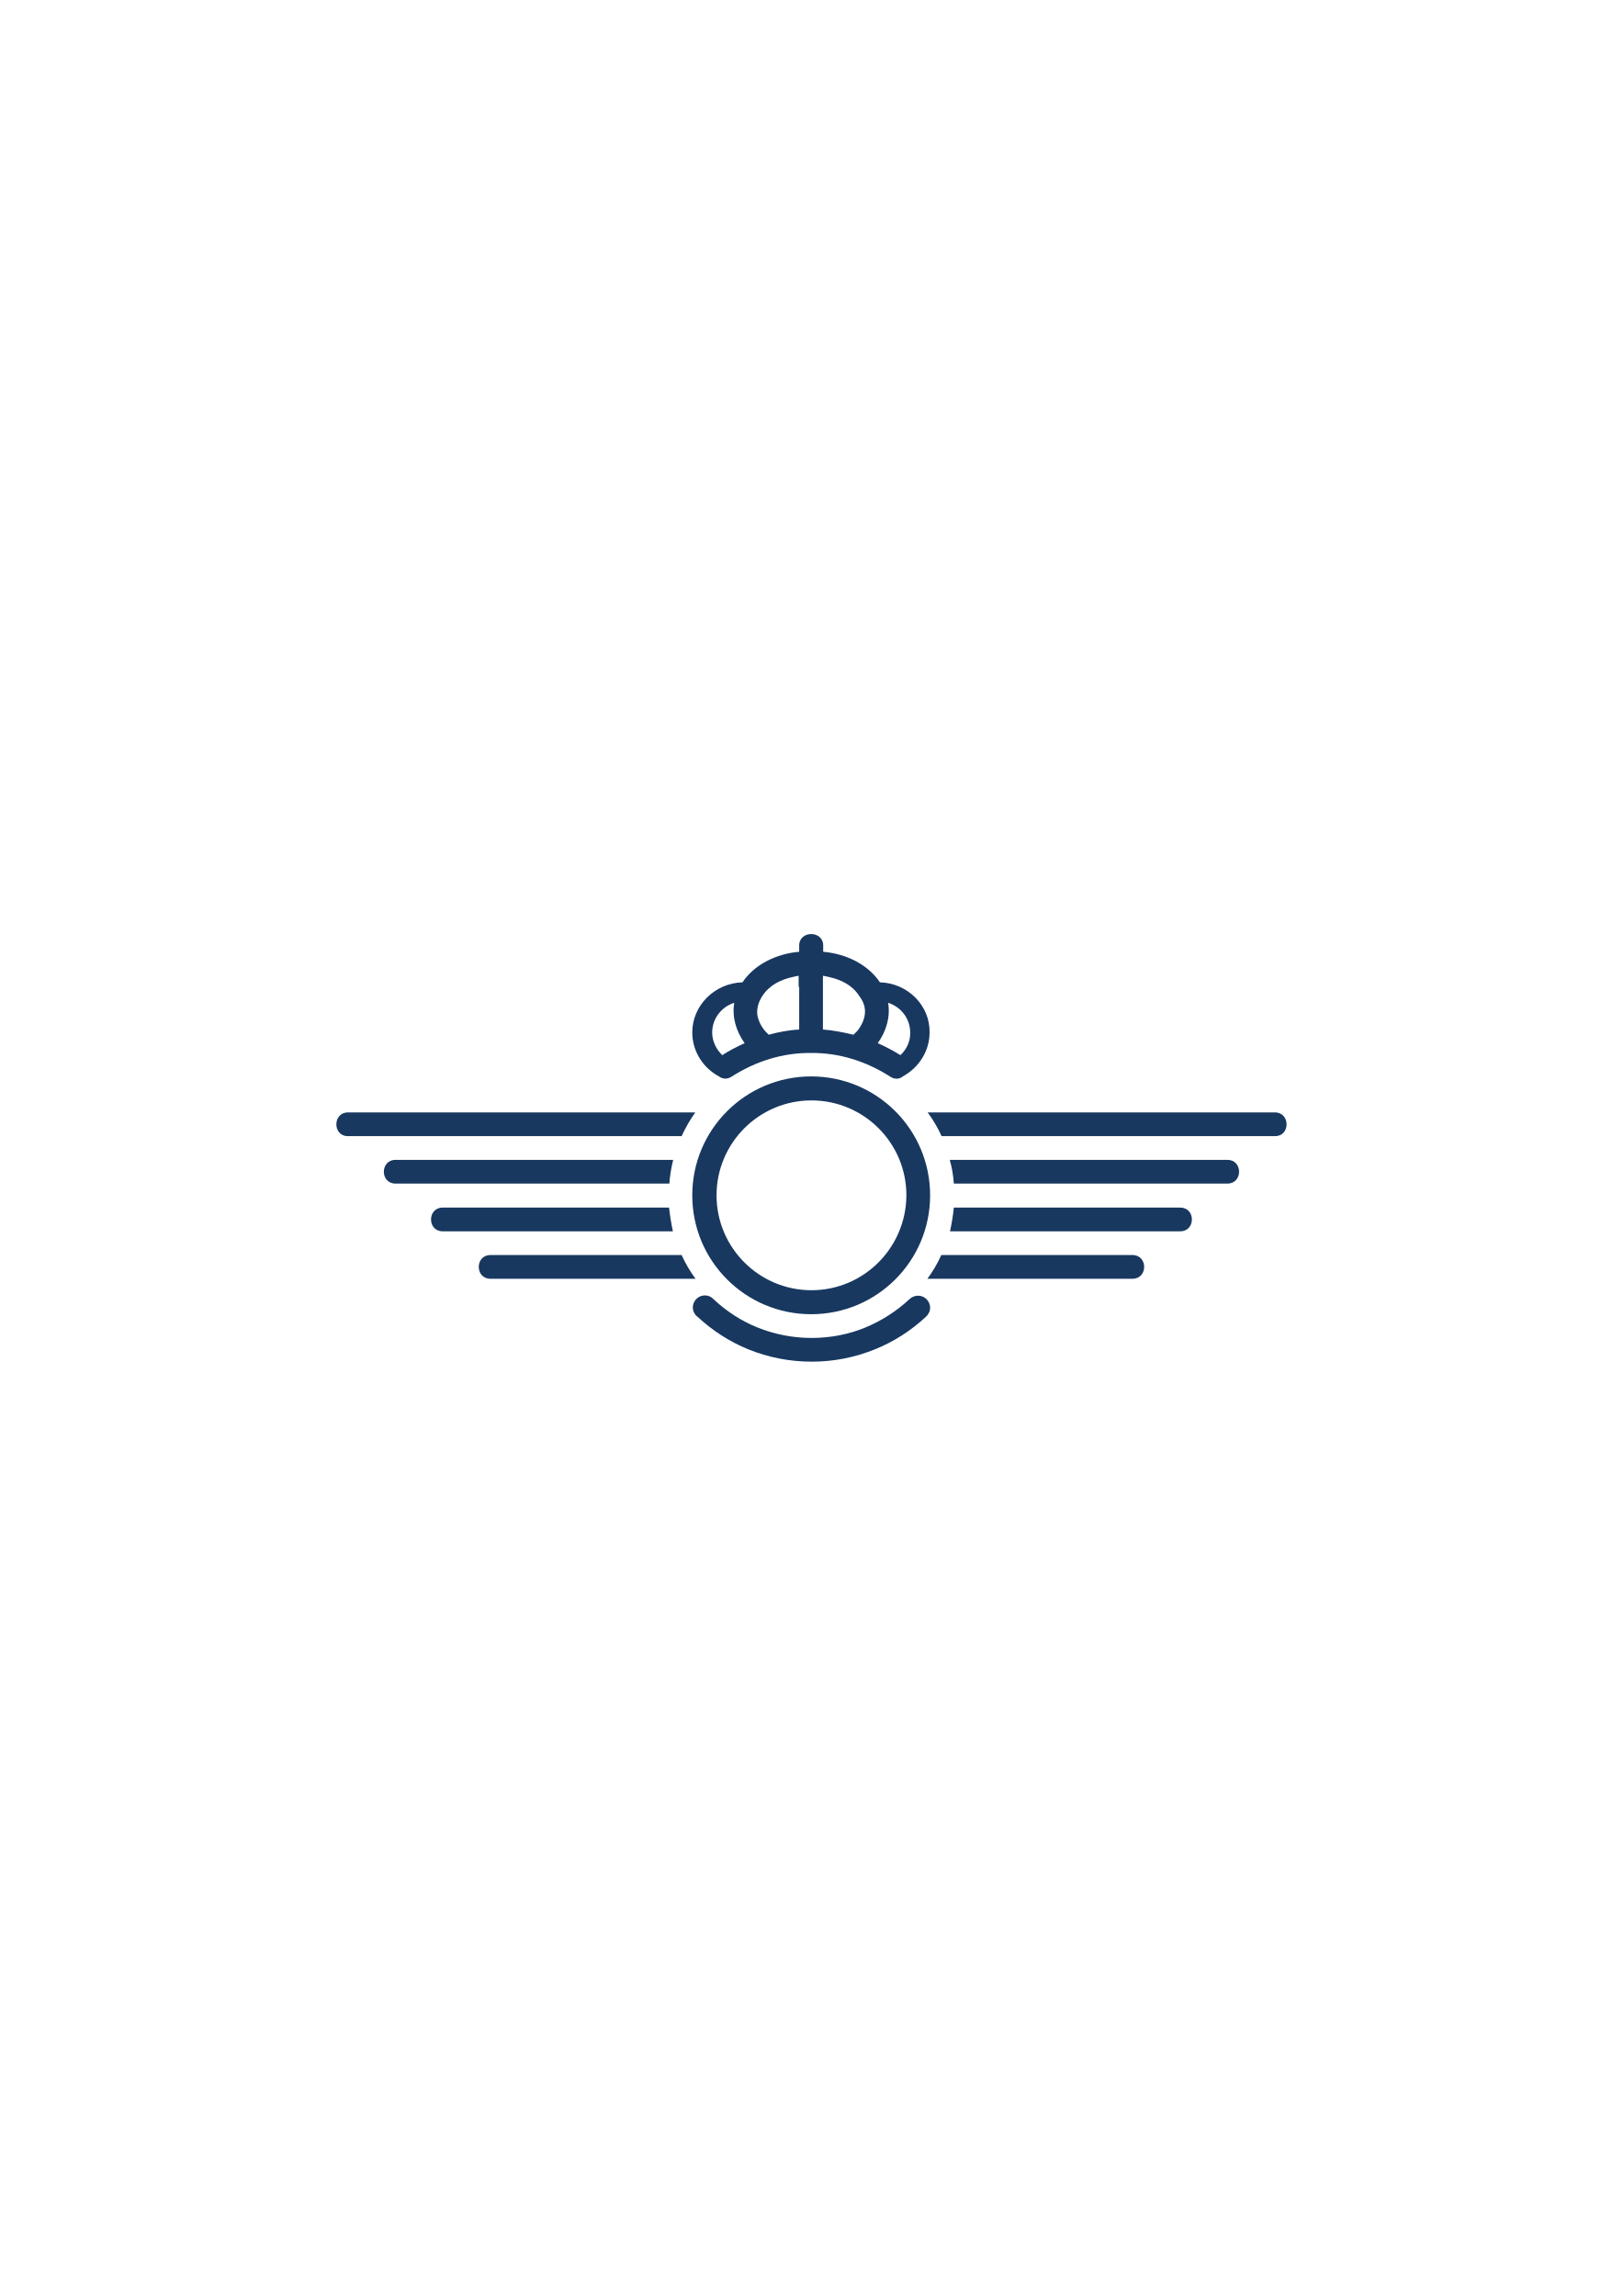
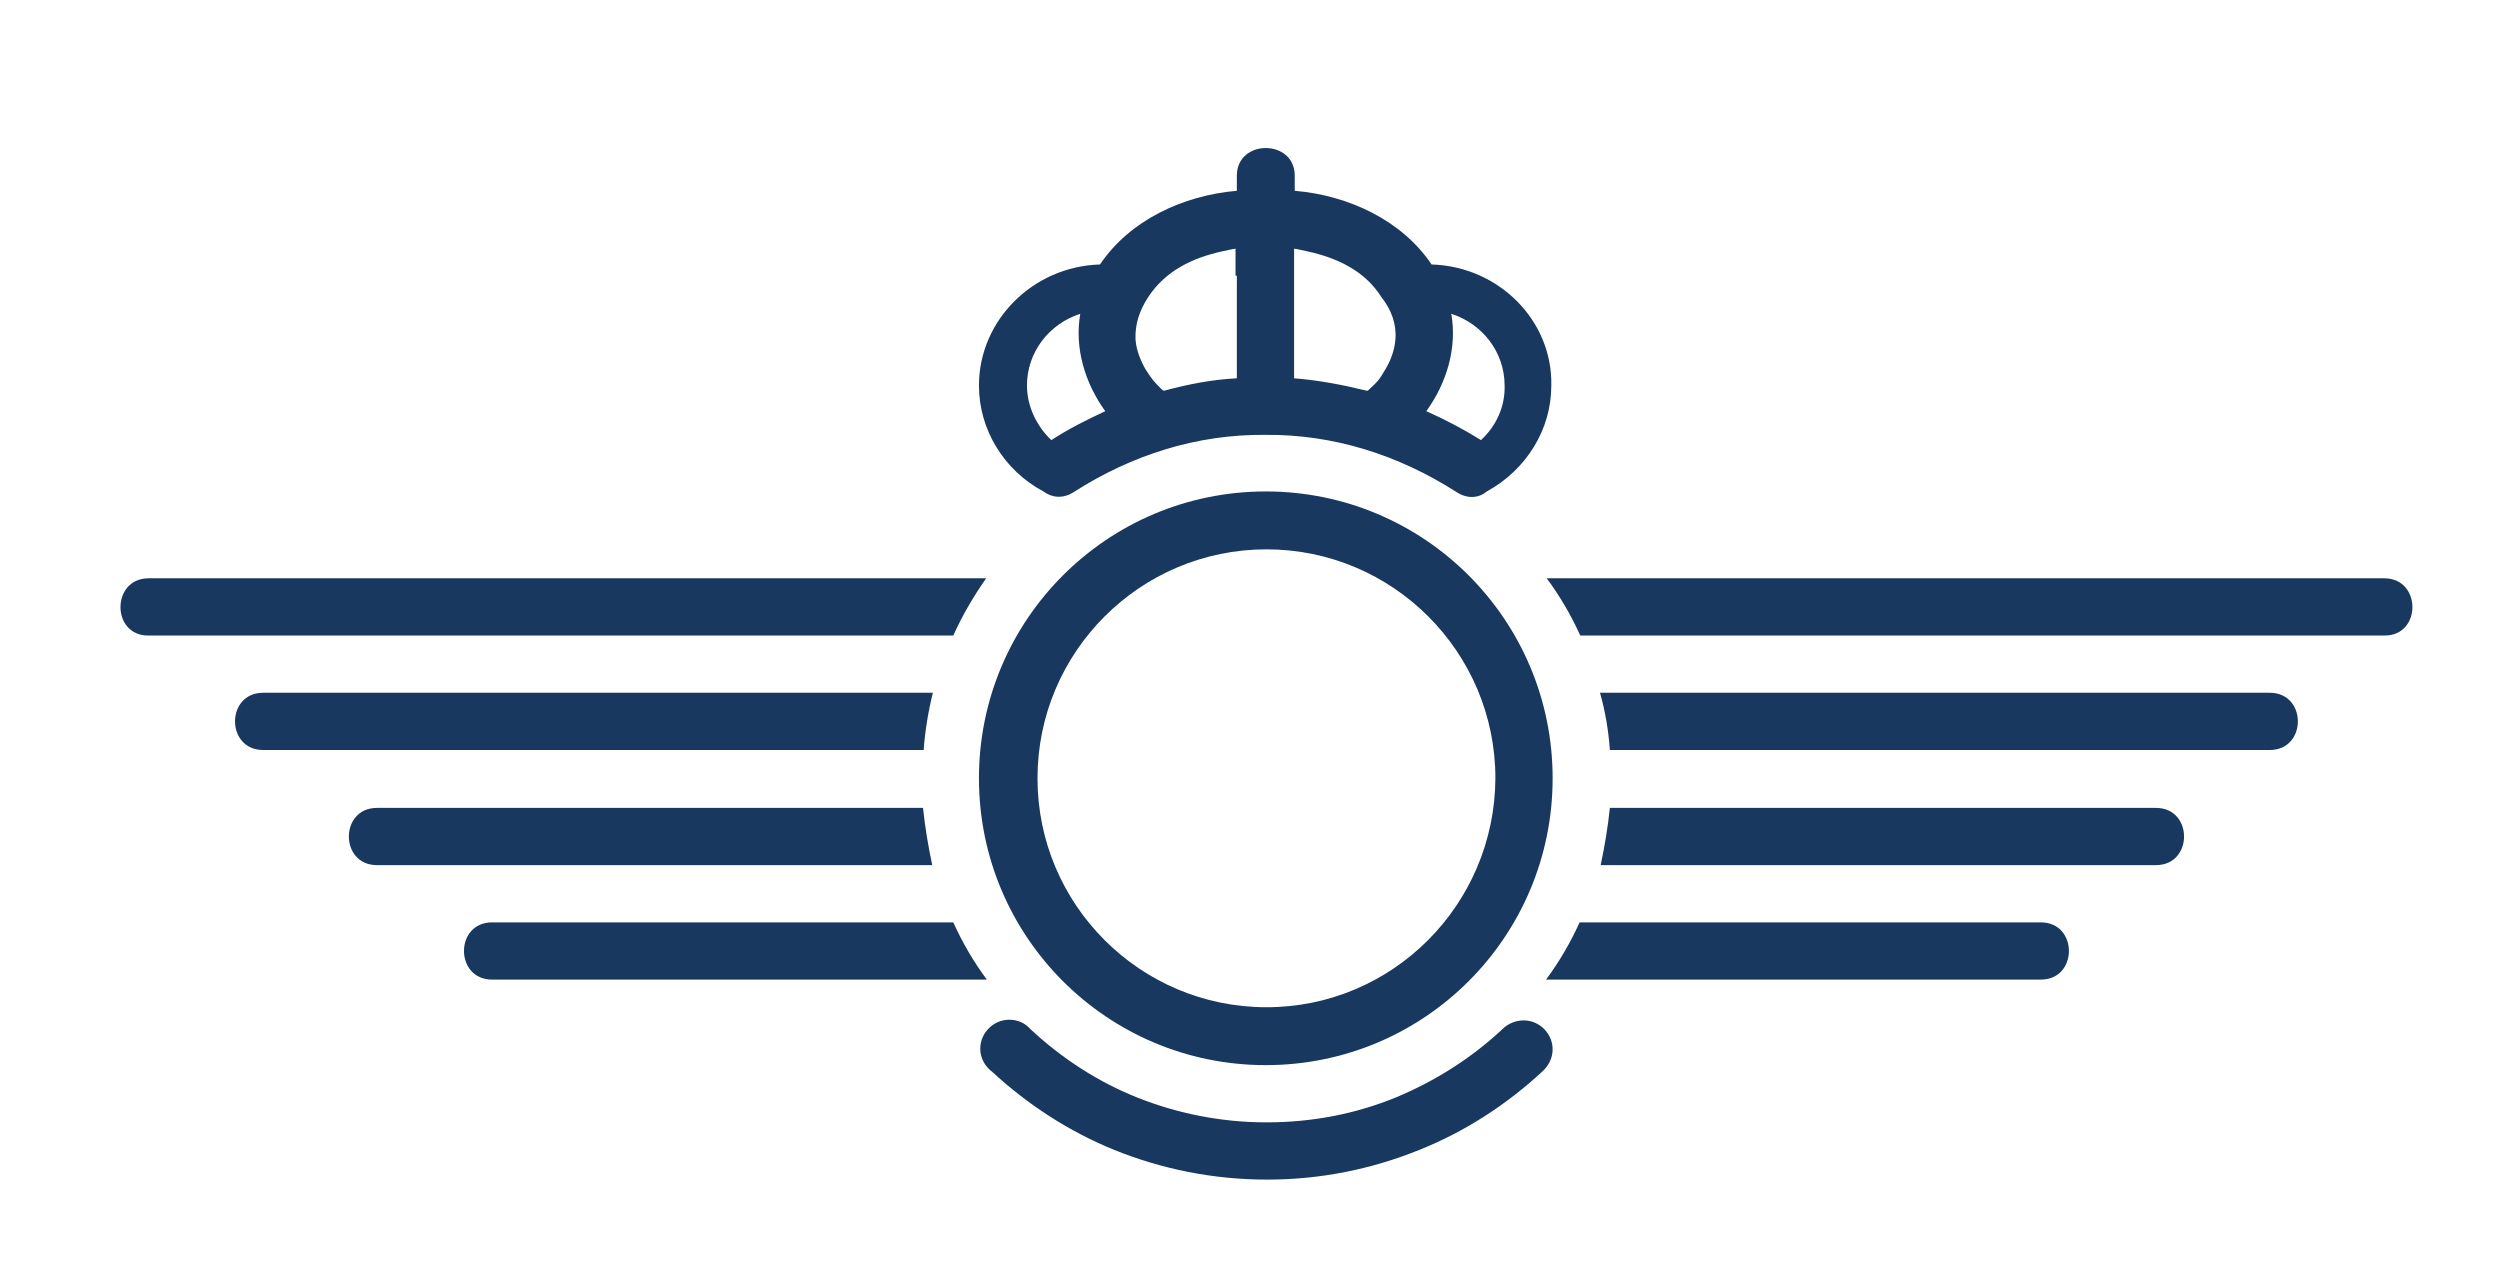
- <svg xmlns="http://www.w3.org/2000/svg" version="1.1" id="Capa_1" x="0px" y="0px" viewBox="0 0 595.3 841.9" style="enable-background:new 0 0 595.3 841.9;" xml:space="preserve">
+ <svg xmlns="http://www.w3.org/2000/svg" version="1.1" id="Capa_1" x="0px" y="0px" viewBox="105 320 380 195" style="enable-background:new 105 320 380 195;" xml:space="preserve">
  <style type="text/css">
	.st0{fill:#183860;}
</style>
  <g>
    <path class="st0" d="M341,438.3c0-24.1-19.5-43.6-43.6-43.6c-24.1,0-43.6,19.5-43.6,43.6c0,24.1,19.5,43.6,43.6,43.6   C321.5,481.9,341,462.4,341,438.3 M297.5,473.1c-19.2,0-34.8-15.6-34.8-34.8c0-19.2,15.6-34.8,34.8-34.8   c19.2,0,34.8,15.6,34.8,34.8C332.2,457.5,316.7,473.1,297.5,473.1" />
    <path class="st0" d="M249.9,460.2h-70.1c-5.7,0-5.7,8.7,0,8.7H255C253,466.2,251.3,463.3,249.9,460.2" />
    <path class="st0" d="M254.9,407.9H127.6c-5.7,0-5.7,8.7-0.1,8.7h122.4C251.3,413.5,253,410.6,254.9,407.9" />
    <path class="st0" d="M246.8,425.3H145c-5.7,0-5.7,8.7,0,8.7h100.4C245.6,431.1,246.1,428.1,246.8,425.3" />
    <path class="st0" d="M245.3,442.8h-83c-5.7,0-5.7,8.7,0,8.7h84.4C246.1,448.7,245.6,445.7,245.3,442.8" />
    <path class="st0" d="M345.1,460.2h70.1c5.7,0,5.7,8.7,0,8.7H340C342,466.2,343.7,463.3,345.1,460.2" />
    <path class="st0" d="M340.1,407.9h127.3c5.7,0,5.7,8.7,0.1,8.7H345.2C343.8,413.5,342.1,410.6,340.1,407.9" />
    <path class="st0" d="M348.2,425.3H450c5.7,0,5.7,8.7,0,8.7H349.7C349.5,431.1,349,428.1,348.2,425.3" />
    <path class="st0" d="M349.7,442.8h83c5.7,0,5.7,8.7,0,8.7h-84.4C348.9,448.7,349.4,445.7,349.7,442.8" />
    <path class="st0" d="M341,479.5c0-2.4-2-4.4-4.4-4.4c-1.2,0-2.4,0.5-3.2,1.3c-4.7,4.4-10.2,7.9-16.2,10.4   c-6.1,2.5-12.7,3.8-19.7,3.8c-7,0-13.7-1.4-19.7-3.8c-6-2.4-11.5-6-16.2-10.4c-0.8-0.9-1.9-1.4-3.2-1.4c-2.4,0-4.4,2-4.4,4.4   c0,1.4,0.7,2.7,1.8,3.5c5.4,5,11.7,9.1,18.6,11.9c7.2,2.9,15,4.5,23.2,4.5c8.2,0,15.9-1.6,23.1-4.5c7-2.8,13.3-6.9,18.7-11.9   C340.3,482.1,341,480.9,341,479.5" />
    <path class="st0" d="M330.1,386.9c-2.7-1.7-5.4-3.1-8.3-4.4c3.1-4.3,4.7-9.6,3.8-14.8c4.7,1.5,8.1,5.8,8.1,10.9   C333.8,381.8,332.4,384.8,330.1,386.9 M317.1,371.6c-0.1,1.5-0.7,3.2-1.5,4.5c-1,1.7-1.1,1.8-2.6,3.2c0,0-0.1,0.1-0.2,0.1   c-3.7-0.9-7.3-1.6-11.1-1.9v-15.6v-4.1c0.2,0,0.6,0.1,0.6,0.1c0.5,0.1,1,0.2,1.4,0.3c4.6,1,8.8,3,11.3,7   C316.5,367.1,317.3,369.3,317.1,371.6 M293,361.9v15.6c-3.8,0.2-7.4,0.9-11.1,1.9c0,0-0.1-0.1-0.2-0.1c-1.4-1.4-1.5-1.5-2.6-3.2   c-0.8-1.4-1.4-3-1.5-4.5c-0.1-2.3,0.6-4.4,1.9-6.4c2.6-4,6.7-6,11.3-7c0.5-0.1,1-0.2,1.4-0.3c0.1,0,0.4-0.1,0.6-0.1V361.9z    M264.8,386.9c-2.2-2.1-3.7-5.1-3.7-8.3c0-5.1,3.4-9.4,8.1-10.9c-0.9,5.2,0.7,10.5,3.8,14.8C270.2,383.8,267.4,385.2,264.8,386.9    M322.6,360.2c-4.5-6.7-12.6-10.5-20.8-11.2v-2.3c0-2.8-2.2-4.2-4.4-4.2h0h0c-2.2,0-4.4,1.4-4.4,4.2v2.3   c-8.2,0.7-16.3,4.5-20.8,11.2c-10.2,0.3-18.4,8.5-18.4,18.4c0,6.7,3.8,12.9,9.8,16.1c1.2,0.9,2.9,1.2,4.6,0.1   c8.9-5.7,18.8-8.8,29.1-8.7c10.3-0.1,20.2,3,29.1,8.7c1.7,1.1,3.4,0.9,4.6-0.1c6-3.3,9.8-9.4,9.8-16.1   C341,368.7,332.8,360.5,322.6,360.2" />
  </g>
</svg>
